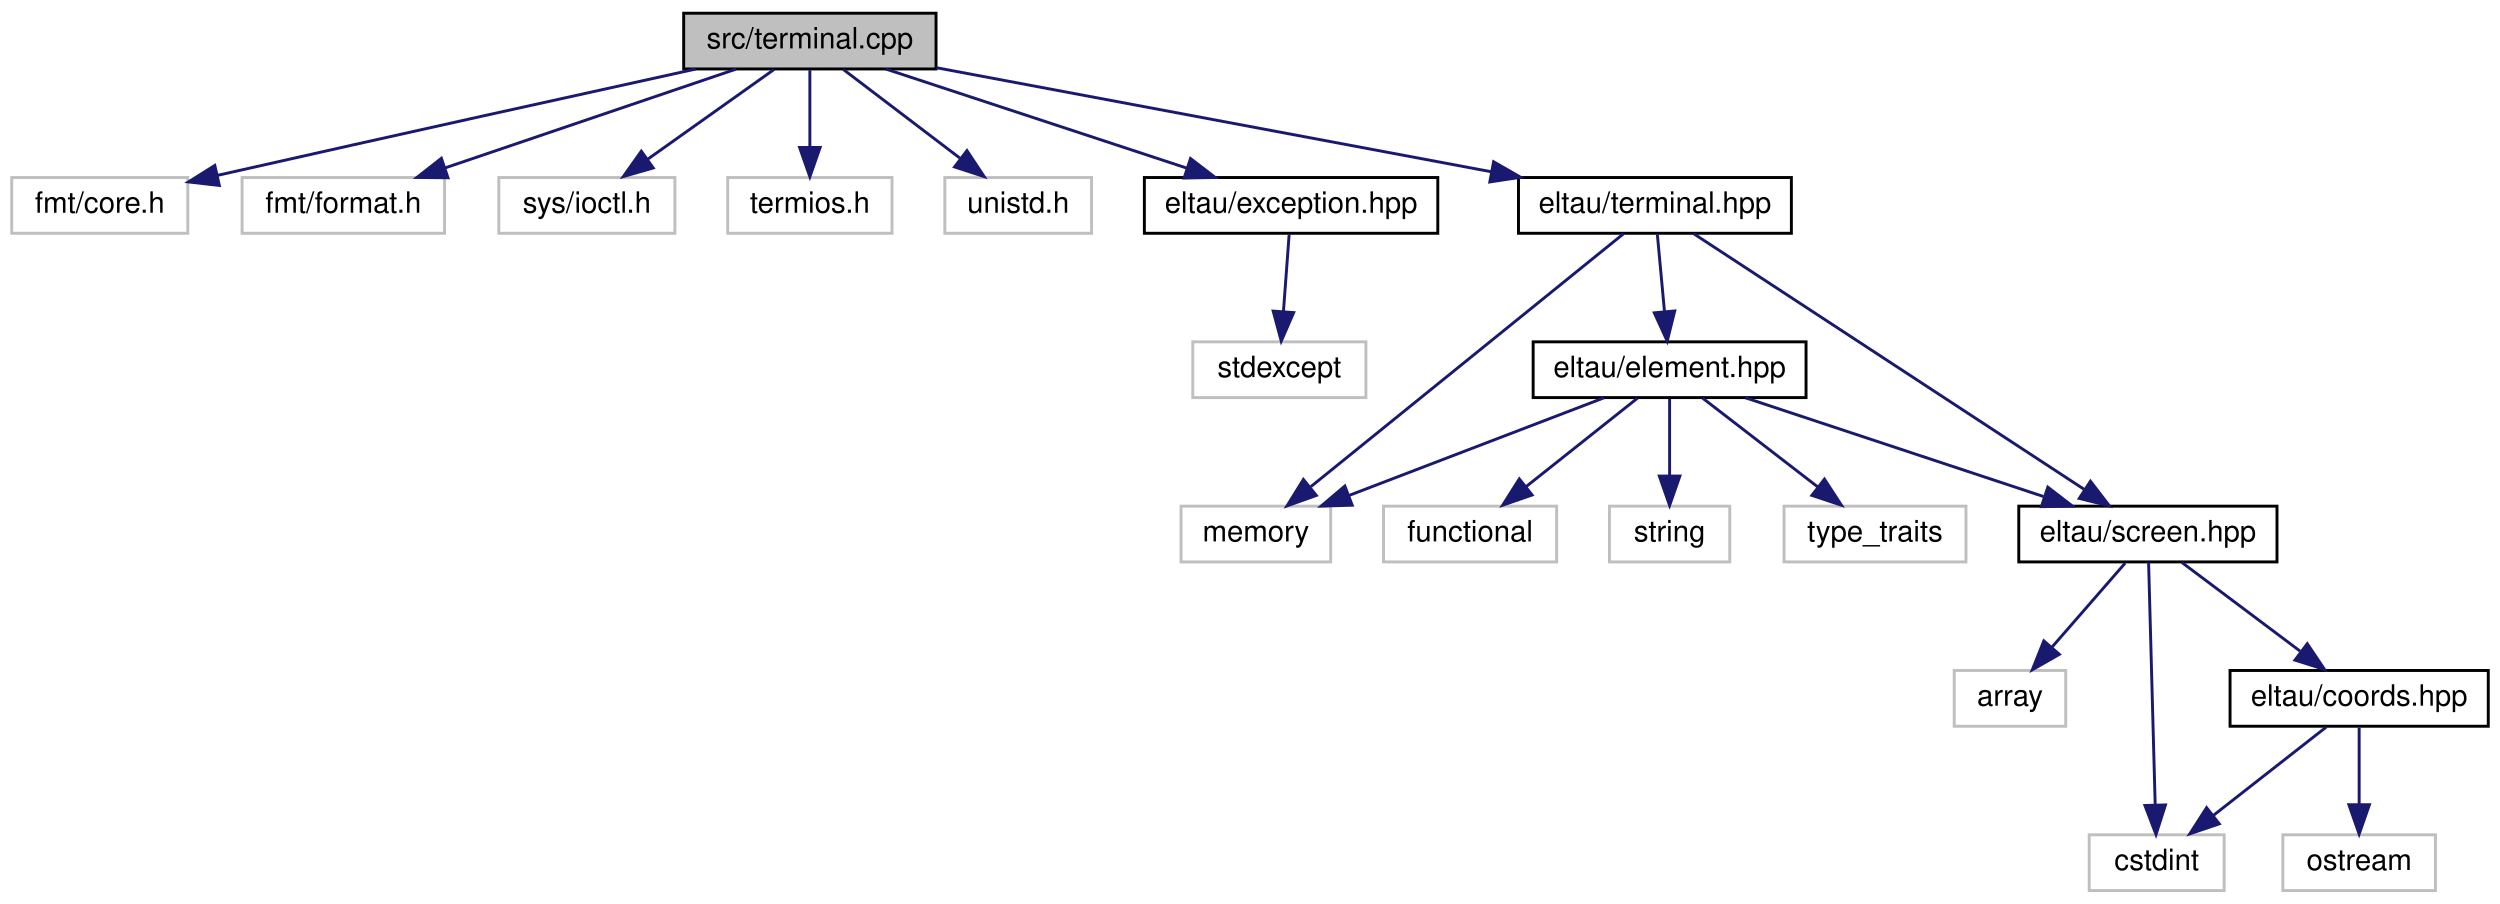
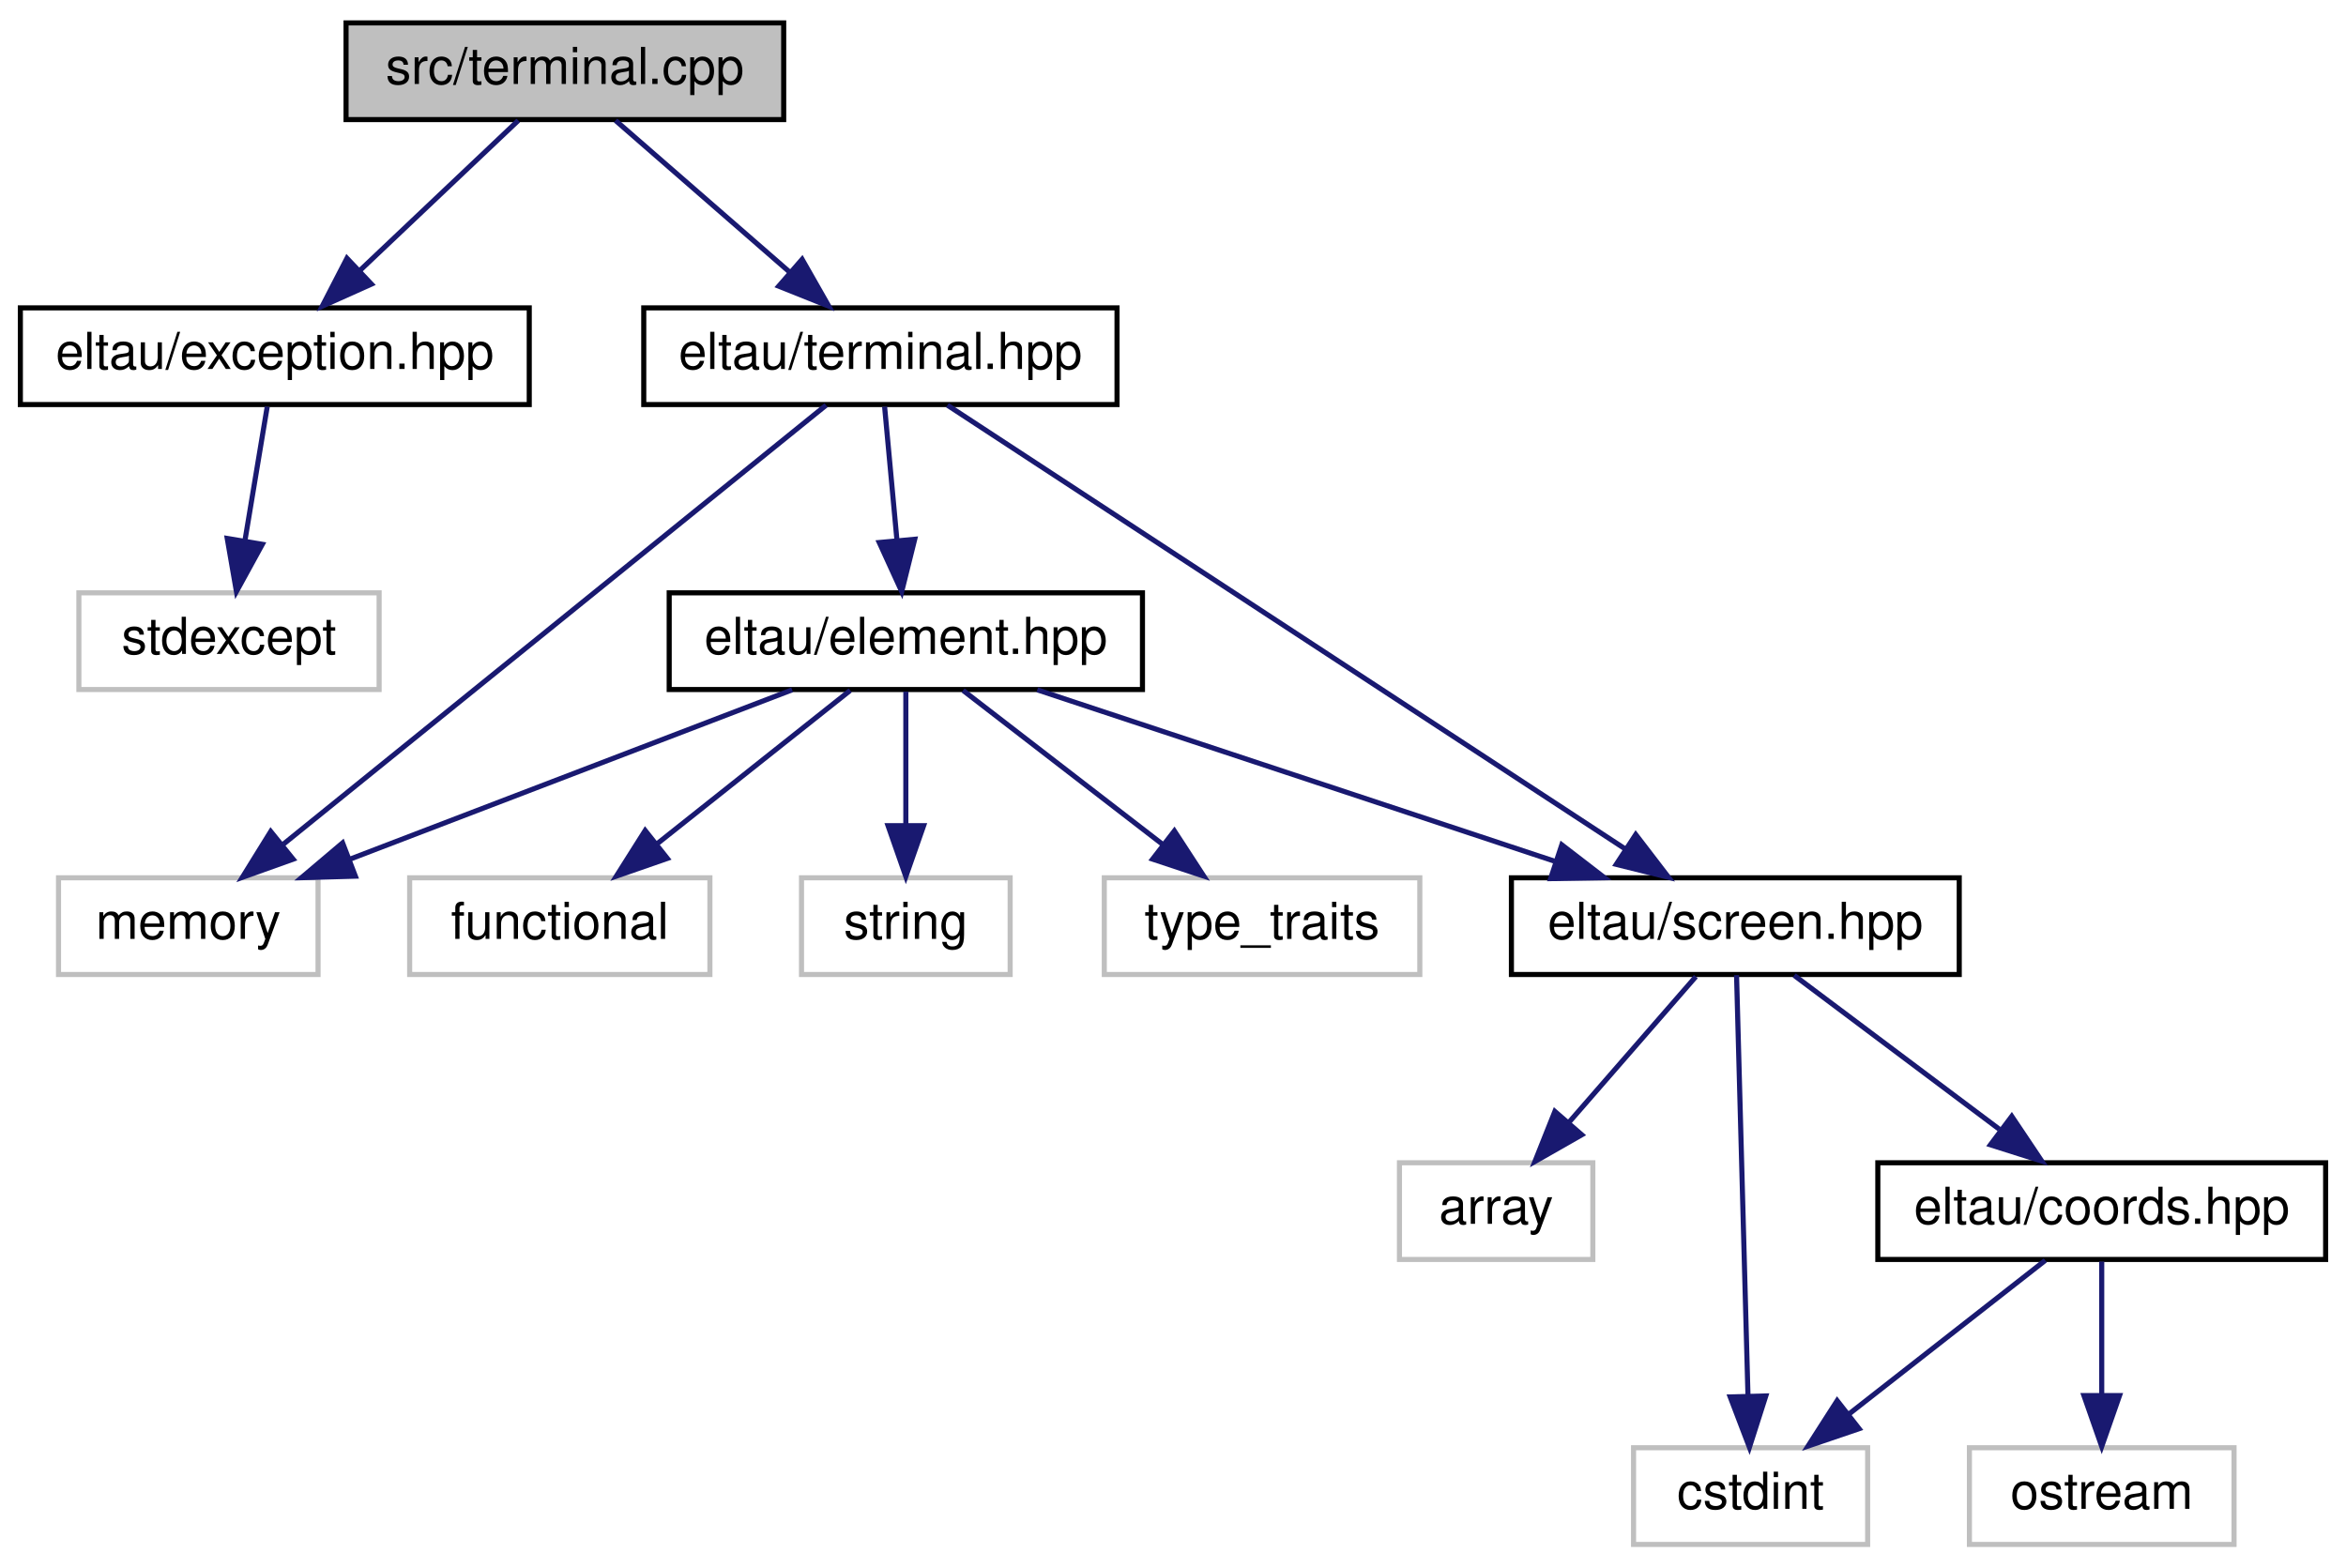
- <svg xmlns="http://www.w3.org/2000/svg" xmlns:xlink="http://www.w3.org/1999/xlink" width="852pt" height="308pt" viewBox="0.00 0.00 852.00 308.00">
+ <svg xmlns="http://www.w3.org/2000/svg" xmlns:xlink="http://www.w3.org/1999/xlink" width="461pt" height="308pt" viewBox="0.00 0.00 461.00 308.00">
  <g id="graph0" class="graph" transform="scale(1 1) rotate(0) translate(4 304)">
    <g id="node1" class="node">
      <g id="a_node1">
        <a xlink:title=" ">
-           <polygon fill="#bfbfbf" stroke="black" points="229,-280.5 229,-299.5 315,-299.5 315,-280.5 229,-280.5" />
-           <text text-anchor="middle" x="272" y="-287.5" font-family="Helvetica,sans-Serif" font-size="10.00">src/terminal.cpp</text>
+           <polygon fill="#bfbfbf" stroke="black" points="64,-280.5 64,-299.5 150,-299.5 150,-280.5 64,-280.5" />
+           <text text-anchor="middle" x="107" y="-287.5" font-family="Helvetica,sans-Serif" font-size="10.00">src/terminal.cpp</text>
        </a>
      </g>
    </g>
    <g id="node2" class="node">
      <g id="a_node2">
-         <a xlink:title=" ">
-           <polygon fill="none" stroke="#bfbfbf" points="0,-224.5 0,-243.5 60,-243.5 60,-224.5 0,-224.5" />
-           <text text-anchor="middle" x="30" y="-231.5" font-family="Helvetica,sans-Serif" font-size="10.00">fmt/core.h</text>
+         <a xlink:href="exception_8hpp.html" target="_top" xlink:title=" ">
+           <polygon fill="none" stroke="black" points="0,-224.5 0,-243.5 100,-243.5 100,-224.5 0,-224.5" />
+           <text text-anchor="middle" x="50" y="-231.5" font-family="Helvetica,sans-Serif" font-size="10.00">eltau/exception.hpp</text>
        </a>
      </g>
    </g>
    <g id="edge1" class="edge">
-       <path fill="none" stroke="midnightblue" d="M233.06,-280.47C194.26,-271.95 132.69,-258.37 70.25,-244.27" />
-       <polygon fill="midnightblue" stroke="midnightblue" points="70.75,-240.79 60.23,-242 69.21,-247.62 70.75,-240.79" />
+       <path fill="none" stroke="midnightblue" d="M97.84,-280.32C89.5,-272.42 76.97,-260.55 66.82,-250.94" />
+       <polygon fill="midnightblue" stroke="midnightblue" points="68.99,-248.17 59.32,-243.83 64.18,-253.25 68.99,-248.17" />
+     </g>
+     <g id="node4" class="node">
+       <g id="a_node4">
+         <a xlink:href="terminal_8hpp.html" target="_top" xlink:title=" ">
+           <polygon fill="none" stroke="black" points="122.5,-224.5 122.5,-243.5 215.5,-243.5 215.5,-224.5 122.5,-224.5" />
+           <text text-anchor="middle" x="169" y="-231.5" font-family="Helvetica,sans-Serif" font-size="10.00">eltau/terminal.hpp</text>
+         </a>
+       </g>
+     </g>
+     <g id="edge3" class="edge">
+       <path fill="none" stroke="midnightblue" d="M116.96,-280.32C126.13,-272.34 139.94,-260.31 151.03,-250.65" />
+       <polygon fill="midnightblue" stroke="midnightblue" points="153.62,-253.04 158.86,-243.83 149.02,-247.76 153.62,-253.04" />
    </g>
    <g id="node3" class="node">
      <g id="a_node3">
        <a xlink:title=" ">
-           <polygon fill="none" stroke="#bfbfbf" points="78.5,-224.5 78.5,-243.5 147.5,-243.5 147.5,-224.5 78.5,-224.5" />
-           <text text-anchor="middle" x="113" y="-231.5" font-family="Helvetica,sans-Serif" font-size="10.00">fmt/format.h</text>
+           <polygon fill="none" stroke="#bfbfbf" points="11.5,-168.5 11.5,-187.5 70.5,-187.5 70.5,-168.5 11.5,-168.5" />
+           <text text-anchor="middle" x="41" y="-175.5" font-family="Helvetica,sans-Serif" font-size="10.00">stdexcept</text>
        </a>
      </g>
    </g>
    <g id="edge2" class="edge">
-       <path fill="none" stroke="midnightblue" d="M246.81,-280.44C220.06,-271.36 177.6,-256.94 147.69,-246.78" />
-       <polygon fill="midnightblue" stroke="midnightblue" points="148.67,-243.42 138.08,-243.52 146.42,-250.05 148.67,-243.42" />
-     </g>
-     <g id="node4" class="node">
-       <g id="a_node4">
-         <a xlink:title=" ">
-           <polygon fill="none" stroke="#bfbfbf" points="166,-224.5 166,-243.5 226,-243.5 226,-224.5 166,-224.5" />
-           <text text-anchor="middle" x="196" y="-231.5" font-family="Helvetica,sans-Serif" font-size="10.00">sys/ioctl.h</text>
-         </a>
-       </g>
-     </g>
-     <g id="edge3" class="edge">
-       <path fill="none" stroke="midnightblue" d="M259.79,-280.32C248.22,-272.11 230.62,-259.6 216.84,-249.81" />
-       <polygon fill="midnightblue" stroke="midnightblue" points="218.61,-246.77 208.43,-243.83 214.56,-252.48 218.61,-246.77" />
+       <path fill="none" stroke="midnightblue" d="M48.51,-224.08C47.32,-216.93 45.61,-206.64 44.12,-197.69" />
+       <polygon fill="midnightblue" stroke="midnightblue" points="47.55,-197.04 42.46,-187.75 40.65,-198.19 47.55,-197.04" />
    </g>
    <g id="node5" class="node">
      <g id="a_node5">
        <a xlink:title=" ">
-           <polygon fill="none" stroke="#bfbfbf" points="244,-224.5 244,-243.5 300,-243.5 300,-224.5 244,-224.5" />
-           <text text-anchor="middle" x="272" y="-231.5" font-family="Helvetica,sans-Serif" font-size="10.00">termios.h</text>
+           <polygon fill="none" stroke="#bfbfbf" points="7.5,-112.5 7.5,-131.5 58.5,-131.5 58.5,-112.5 7.5,-112.5" />
+           <text text-anchor="middle" x="33" y="-119.5" font-family="Helvetica,sans-Serif" font-size="10.00">memory</text>
        </a>
      </g>
    </g>
    <g id="edge4" class="edge">
-       <path fill="none" stroke="midnightblue" d="M272,-280.08C272,-273.01 272,-262.86 272,-253.99" />
-       <polygon fill="midnightblue" stroke="midnightblue" points="275.5,-253.75 272,-243.75 268.5,-253.75 275.5,-253.75" />
+       <path fill="none" stroke="midnightblue" d="M158.33,-224.37C135.29,-205.73 80.64,-161.53 51.71,-138.13" />
+       <polygon fill="midnightblue" stroke="midnightblue" points="53.6,-135.16 43.62,-131.59 49.2,-140.6 53.6,-135.16" />
    </g>
    <g id="node6" class="node">
      <g id="a_node6">
-         <a xlink:title=" ">
-           <polygon fill="none" stroke="#bfbfbf" points="318,-224.5 318,-243.5 368,-243.5 368,-224.5 318,-224.5" />
-           <text text-anchor="middle" x="343" y="-231.5" font-family="Helvetica,sans-Serif" font-size="10.00">unistd.h</text>
+         <a xlink:href="element_8hpp.html" target="_top" xlink:title=" ">
+           <polygon fill="none" stroke="black" points="127.5,-168.5 127.5,-187.5 220.5,-187.5 220.5,-168.5 127.5,-168.5" />
+           <text text-anchor="middle" x="174" y="-175.5" font-family="Helvetica,sans-Serif" font-size="10.00">eltau/element.hpp</text>
        </a>
      </g>
    </g>
    <g id="edge5" class="edge">
-       <path fill="none" stroke="midnightblue" d="M283.41,-280.32C294.11,-272.18 310.34,-259.84 323.16,-250.09" />
-       <polygon fill="midnightblue" stroke="midnightblue" points="325.54,-252.67 331.39,-243.83 321.31,-247.1 325.54,-252.67" />
+       <path fill="none" stroke="midnightblue" d="M169.83,-224.08C170.48,-217.01 171.42,-206.86 172.24,-197.99" />
+       <polygon fill="midnightblue" stroke="midnightblue" points="175.75,-198.03 173.19,-187.75 168.78,-197.39 175.75,-198.03" />
+     </g>
+     <g id="node10" class="node">
+       <g id="a_node10">
+         <a xlink:href="screen_8hpp.html" target="_top" xlink:title=" ">
+           <polygon fill="none" stroke="black" points="293,-112.5 293,-131.5 381,-131.5 381,-112.5 293,-112.5" />
+           <text text-anchor="middle" x="337" y="-119.5" font-family="Helvetica,sans-Serif" font-size="10.00">eltau/screen.hpp</text>
+         </a>
+       </g>
+     </g>
+     <g id="edge16" class="edge">
+       <path fill="none" stroke="midnightblue" d="M182.18,-224.37C211.01,-205.49 279.9,-160.38 315.26,-137.24" />
+       <polygon fill="midnightblue" stroke="midnightblue" points="317.43,-140 323.88,-131.59 313.6,-134.14 317.43,-140" />
+     </g>
+     <g id="edge7" class="edge">
+       <path fill="none" stroke="midnightblue" d="M151.66,-168.44C128.25,-159.48 91.26,-145.31 64.81,-135.18" />
+       <polygon fill="midnightblue" stroke="midnightblue" points="65.83,-131.82 55.24,-131.52 63.32,-138.36 65.83,-131.82" />
    </g>
    <g id="node7" class="node">
      <g id="a_node7">
-         <a xlink:href="exception_8hpp.html" target="_top" xlink:title=" ">
-           <polygon fill="none" stroke="black" points="386,-224.5 386,-243.5 486,-243.5 486,-224.5 386,-224.5" />
-           <text text-anchor="middle" x="436" y="-231.5" font-family="Helvetica,sans-Serif" font-size="10.00">eltau/exception.hpp</text>
+         <a xlink:title=" ">
+           <polygon fill="none" stroke="#bfbfbf" points="76.5,-112.5 76.5,-131.5 135.5,-131.5 135.5,-112.5 76.5,-112.5" />
+           <text text-anchor="middle" x="106" y="-119.5" font-family="Helvetica,sans-Serif" font-size="10.00">functional</text>
        </a>
      </g>
    </g>
    <g id="edge6" class="edge">
-       <path fill="none" stroke="midnightblue" d="M297.99,-280.44C325.7,-271.32 369.75,-256.81 400.62,-246.65" />
-       <polygon fill="midnightblue" stroke="midnightblue" points="401.73,-249.97 410.14,-243.52 399.54,-243.32 401.73,-249.97" />
+       <path fill="none" stroke="midnightblue" d="M163.07,-168.32C152.83,-160.18 137.28,-147.84 125,-138.09" />
+       <polygon fill="midnightblue" stroke="midnightblue" points="127.13,-135.31 117.12,-131.83 122.78,-140.79 127.13,-135.31" />
    </g>
-     <g id="node9" class="node">
-       <g id="a_node9">
-         <a xlink:href="terminal_8hpp.html" target="_top" xlink:title=" ">
-           <polygon fill="none" stroke="black" points="513.5,-224.5 513.5,-243.5 606.5,-243.5 606.5,-224.5 513.5,-224.5" />
-           <text text-anchor="middle" x="560" y="-231.5" font-family="Helvetica,sans-Serif" font-size="10.00">eltau/terminal.hpp</text>
+     <g id="node8" class="node">
+       <g id="a_node8">
+         <a xlink:title=" ">
+           <polygon fill="none" stroke="#bfbfbf" points="153.5,-112.5 153.5,-131.5 194.5,-131.5 194.5,-112.5 153.5,-112.5" />
+           <text text-anchor="middle" x="174" y="-119.5" font-family="Helvetica,sans-Serif" font-size="10.00">string</text>
        </a>
      </g>
    </g>
    <g id="edge8" class="edge">
-       <path fill="none" stroke="midnightblue" d="M315.12,-280.92C365.49,-271.47 448.96,-255.82 504.23,-245.46" />
-       <polygon fill="midnightblue" stroke="midnightblue" points="505.02,-248.87 514.21,-243.59 503.73,-241.99 505.02,-248.87" />
+       <path fill="none" stroke="midnightblue" d="M174,-168.08C174,-161.01 174,-150.86 174,-141.99" />
+       <polygon fill="midnightblue" stroke="midnightblue" points="177.5,-141.75 174,-131.75 170.5,-141.75 177.5,-141.75" />
    </g>
-     <g id="node8" class="node">
-       <g id="a_node8">
+     <g id="node9" class="node">
+       <g id="a_node9">
        <a xlink:title=" ">
-           <polygon fill="none" stroke="#bfbfbf" points="402.5,-168.5 402.5,-187.5 461.5,-187.5 461.5,-168.5 402.5,-168.5" />
-           <text text-anchor="middle" x="432" y="-175.5" font-family="Helvetica,sans-Serif" font-size="10.00">stdexcept</text>
-         </a>
-       </g>
-     </g>
-     <g id="edge7" class="edge">
-       <path fill="none" stroke="midnightblue" d="M435.34,-224.08C434.82,-217.01 434.06,-206.86 433.41,-197.99" />
-       <polygon fill="midnightblue" stroke="midnightblue" points="436.88,-197.47 432.65,-187.75 429.9,-197.98 436.88,-197.47" />
-     </g>
-     <g id="node10" class="node">
-       <g id="a_node10">
-         <a xlink:title=" ">
-           <polygon fill="none" stroke="#bfbfbf" points="398.5,-112.5 398.5,-131.5 449.5,-131.5 449.5,-112.5 398.5,-112.5" />
-           <text text-anchor="middle" x="424" y="-119.5" font-family="Helvetica,sans-Serif" font-size="10.00">memory</text>
+           <polygon fill="none" stroke="#bfbfbf" points="213,-112.5 213,-131.5 275,-131.5 275,-112.5 213,-112.5" />
+           <text text-anchor="middle" x="244" y="-119.5" font-family="Helvetica,sans-Serif" font-size="10.00">type_traits</text>
        </a>
      </g>
    </g>
    <g id="edge9" class="edge">
-       <path fill="none" stroke="midnightblue" d="M549.33,-224.37C526.29,-205.73 471.64,-161.53 442.71,-138.13" />
-       <polygon fill="midnightblue" stroke="midnightblue" points="444.6,-135.16 434.62,-131.59 440.2,-140.6 444.6,-135.16" />
+       <path fill="none" stroke="midnightblue" d="M185.25,-168.32C195.8,-160.18 211.8,-147.84 224.44,-138.09" />
+       <polygon fill="midnightblue" stroke="midnightblue" points="226.77,-140.71 232.55,-131.83 222.49,-135.17 226.77,-140.71" />
+     </g>
+     <g id="edge10" class="edge">
+       <path fill="none" stroke="midnightblue" d="M199.83,-168.44C227.25,-159.36 270.78,-144.94 301.43,-134.78" />
+       <polygon fill="midnightblue" stroke="midnightblue" points="302.9,-137.98 311.29,-131.52 300.7,-131.34 302.9,-137.98" />
    </g>
    <g id="node11" class="node">
      <g id="a_node11">
-         <a xlink:href="element_8hpp.html" target="_top" xlink:title=" ">
-           <polygon fill="none" stroke="black" points="518.5,-168.5 518.5,-187.5 611.5,-187.5 611.5,-168.5 518.5,-168.5" />
-           <text text-anchor="middle" x="565" y="-175.5" font-family="Helvetica,sans-Serif" font-size="10.00">eltau/element.hpp</text>
+         <a xlink:title=" ">
+           <polygon fill="none" stroke="#bfbfbf" points="271,-56.5 271,-75.5 309,-75.5 309,-56.5 271,-56.5" />
+           <text text-anchor="middle" x="290" y="-63.5" font-family="Helvetica,sans-Serif" font-size="10.00">array</text>
        </a>
      </g>
    </g>
-     <g id="edge10" class="edge">
-       <path fill="none" stroke="midnightblue" d="M560.83,-224.08C561.48,-217.01 562.42,-206.86 563.24,-197.99" />
-       <polygon fill="midnightblue" stroke="midnightblue" points="566.75,-198.03 564.19,-187.75 559.78,-197.39 566.75,-198.03" />
-     </g>
-     <g id="node15" class="node">
-       <g id="a_node15">
-         <a xlink:href="screen_8hpp.html" target="_top" xlink:title=" ">
-           <polygon fill="none" stroke="black" points="684,-112.5 684,-131.5 772,-131.5 772,-112.5 684,-112.5" />
-           <text text-anchor="middle" x="728" y="-119.5" font-family="Helvetica,sans-Serif" font-size="10.00">eltau/screen.hpp</text>
-         </a>
-       </g>
-     </g>
-     <g id="edge21" class="edge">
-       <path fill="none" stroke="midnightblue" d="M573.18,-224.37C602.01,-205.49 670.9,-160.38 706.26,-137.24" />
-       <polygon fill="midnightblue" stroke="midnightblue" points="708.43,-140 714.88,-131.59 704.6,-134.14 708.43,-140" />
-     </g>
-     <g id="edge12" class="edge">
-       <path fill="none" stroke="midnightblue" d="M542.66,-168.44C519.25,-159.48 482.26,-145.31 455.81,-135.18" />
-       <polygon fill="midnightblue" stroke="midnightblue" points="456.83,-131.82 446.24,-131.52 454.32,-138.36 456.83,-131.82" />
+     <g id="edge11" class="edge">
+       <path fill="none" stroke="midnightblue" d="M329.24,-112.08C322.46,-104.3 312.46,-92.8 304.24,-83.37" />
+       <polygon fill="midnightblue" stroke="midnightblue" points="306.82,-81 297.62,-75.75 301.54,-85.59 306.82,-81" />
    </g>
    <g id="node12" class="node">
      <g id="a_node12">
        <a xlink:title=" ">
-           <polygon fill="none" stroke="#bfbfbf" points="467.5,-112.5 467.5,-131.5 526.5,-131.5 526.5,-112.5 467.5,-112.5" />
-           <text text-anchor="middle" x="497" y="-119.5" font-family="Helvetica,sans-Serif" font-size="10.00">functional</text>
+           <polygon fill="none" stroke="#bfbfbf" points="317,-0.5 317,-19.5 363,-19.5 363,-0.5 317,-0.5" />
+           <text text-anchor="middle" x="340" y="-7.5" font-family="Helvetica,sans-Serif" font-size="10.00">cstdint</text>
        </a>
      </g>
    </g>
-     <g id="edge11" class="edge">
-       <path fill="none" stroke="midnightblue" d="M554.07,-168.32C543.83,-160.18 528.28,-147.84 516,-138.09" />
-       <polygon fill="midnightblue" stroke="midnightblue" points="518.13,-135.31 508.12,-131.83 513.78,-140.79 518.13,-135.31" />
+     <g id="edge12" class="edge">
+       <path fill="none" stroke="midnightblue" d="M337.24,-112.37C337.72,-94.62 338.84,-53.67 339.49,-29.6" />
+       <polygon fill="midnightblue" stroke="midnightblue" points="342.99,-29.68 339.77,-19.59 335.99,-29.49 342.99,-29.68" />
    </g>
    <g id="node13" class="node">
      <g id="a_node13">
-         <a xlink:title=" ">
-           <polygon fill="none" stroke="#bfbfbf" points="544.5,-112.5 544.5,-131.5 585.5,-131.5 585.5,-112.5 544.5,-112.5" />
-           <text text-anchor="middle" x="565" y="-119.5" font-family="Helvetica,sans-Serif" font-size="10.00">string</text>
+         <a xlink:href="coords_8hpp.html" target="_top" xlink:title=" ">
+           <polygon fill="none" stroke="black" points="365,-56.5 365,-75.5 453,-75.5 453,-56.5 365,-56.5" />
+           <text text-anchor="middle" x="409" y="-63.5" font-family="Helvetica,sans-Serif" font-size="10.00">eltau/coords.hpp</text>
        </a>
      </g>
    </g>
    <g id="edge13" class="edge">
-       <path fill="none" stroke="midnightblue" d="M565,-168.08C565,-161.01 565,-150.86 565,-141.99" />
-       <polygon fill="midnightblue" stroke="midnightblue" points="568.5,-141.75 565,-131.75 561.5,-141.75 568.5,-141.75" />
+       <path fill="none" stroke="midnightblue" d="M348.57,-112.32C359.42,-104.18 375.88,-91.84 388.88,-82.09" />
+       <polygon fill="midnightblue" stroke="midnightblue" points="391.32,-84.63 397.22,-75.83 387.12,-79.03 391.32,-84.63" />
+     </g>
+     <g id="edge14" class="edge">
+       <path fill="none" stroke="midnightblue" d="M397.91,-56.32C387.51,-48.18 371.74,-35.84 359.28,-26.09" />
+       <polygon fill="midnightblue" stroke="midnightblue" points="361.32,-23.24 351.29,-19.83 357.01,-28.75 361.32,-23.24" />
    </g>
    <g id="node14" class="node">
      <g id="a_node14">
        <a xlink:title=" ">
-           <polygon fill="none" stroke="#bfbfbf" points="604,-112.5 604,-131.5 666,-131.5 666,-112.5 604,-112.5" />
-           <text text-anchor="middle" x="635" y="-119.5" font-family="Helvetica,sans-Serif" font-size="10.00">type_traits</text>
+           <polygon fill="none" stroke="#bfbfbf" points="383,-0.5 383,-19.5 435,-19.5 435,-0.5 383,-0.5" />
+           <text text-anchor="middle" x="409" y="-7.5" font-family="Helvetica,sans-Serif" font-size="10.00">ostream</text>
        </a>
      </g>
    </g>
-     <g id="edge14" class="edge">
-       <path fill="none" stroke="midnightblue" d="M576.25,-168.32C586.8,-160.18 602.8,-147.84 615.44,-138.09" />
-       <polygon fill="midnightblue" stroke="midnightblue" points="617.77,-140.71 623.55,-131.83 613.49,-135.17 617.77,-140.71" />
-     </g>
    <g id="edge15" class="edge">
-       <path fill="none" stroke="midnightblue" d="M590.83,-168.44C618.25,-159.36 661.78,-144.94 692.43,-134.78" />
-       <polygon fill="midnightblue" stroke="midnightblue" points="693.9,-137.98 702.29,-131.52 691.7,-131.34 693.9,-137.98" />
-     </g>
-     <g id="node16" class="node">
-       <g id="a_node16">
-         <a xlink:title=" ">
-           <polygon fill="none" stroke="#bfbfbf" points="662,-56.5 662,-75.5 700,-75.5 700,-56.5 662,-56.5" />
-           <text text-anchor="middle" x="681" y="-63.5" font-family="Helvetica,sans-Serif" font-size="10.00">array</text>
-         </a>
-       </g>
-     </g>
-     <g id="edge16" class="edge">
-       <path fill="none" stroke="midnightblue" d="M720.24,-112.08C713.46,-104.3 703.46,-92.8 695.24,-83.37" />
-       <polygon fill="midnightblue" stroke="midnightblue" points="697.82,-81 688.62,-75.75 692.54,-85.59 697.82,-81" />
-     </g>
-     <g id="node17" class="node">
-       <g id="a_node17">
-         <a xlink:title=" ">
-           <polygon fill="none" stroke="#bfbfbf" points="708,-0.5 708,-19.5 754,-19.5 754,-0.5 708,-0.5" />
-           <text text-anchor="middle" x="731" y="-7.5" font-family="Helvetica,sans-Serif" font-size="10.00">cstdint</text>
-         </a>
-       </g>
-     </g>
-     <g id="edge17" class="edge">
-       <path fill="none" stroke="midnightblue" d="M728.24,-112.37C728.72,-94.62 729.84,-53.67 730.49,-29.6" />
-       <polygon fill="midnightblue" stroke="midnightblue" points="733.99,-29.68 730.77,-19.59 726.99,-29.49 733.99,-29.68" />
-     </g>
-     <g id="node18" class="node">
-       <g id="a_node18">
-         <a xlink:href="coords_8hpp.html" target="_top" xlink:title=" ">
-           <polygon fill="none" stroke="black" points="756,-56.5 756,-75.5 844,-75.5 844,-56.5 756,-56.5" />
-           <text text-anchor="middle" x="800" y="-63.5" font-family="Helvetica,sans-Serif" font-size="10.00">eltau/coords.hpp</text>
-         </a>
-       </g>
-     </g>
-     <g id="edge18" class="edge">
-       <path fill="none" stroke="midnightblue" d="M739.57,-112.32C750.42,-104.18 766.88,-91.84 779.88,-82.09" />
-       <polygon fill="midnightblue" stroke="midnightblue" points="782.32,-84.63 788.22,-75.83 778.12,-79.03 782.32,-84.63" />
-     </g>
-     <g id="edge19" class="edge">
-       <path fill="none" stroke="midnightblue" d="M788.91,-56.32C778.51,-48.18 762.74,-35.84 750.28,-26.09" />
-       <polygon fill="midnightblue" stroke="midnightblue" points="752.32,-23.24 742.29,-19.83 748.01,-28.75 752.32,-23.24" />
-     </g>
-     <g id="node19" class="node">
-       <g id="a_node19">
-         <a xlink:title=" ">
-           <polygon fill="none" stroke="#bfbfbf" points="774,-0.5 774,-19.5 826,-19.5 826,-0.5 774,-0.5" />
-           <text text-anchor="middle" x="800" y="-7.5" font-family="Helvetica,sans-Serif" font-size="10.00">ostream</text>
-         </a>
-       </g>
-     </g>
-     <g id="edge20" class="edge">
-       <path fill="none" stroke="midnightblue" d="M800,-56.08C800,-49.01 800,-38.86 800,-29.99" />
-       <polygon fill="midnightblue" stroke="midnightblue" points="803.5,-29.75 800,-19.75 796.5,-29.75 803.5,-29.75" />
+       <path fill="none" stroke="midnightblue" d="M409,-56.08C409,-49.01 409,-38.86 409,-29.99" />
+       <polygon fill="midnightblue" stroke="midnightblue" points="412.5,-29.75 409,-19.75 405.5,-29.75 412.5,-29.75" />
    </g>
  </g>
</svg>
